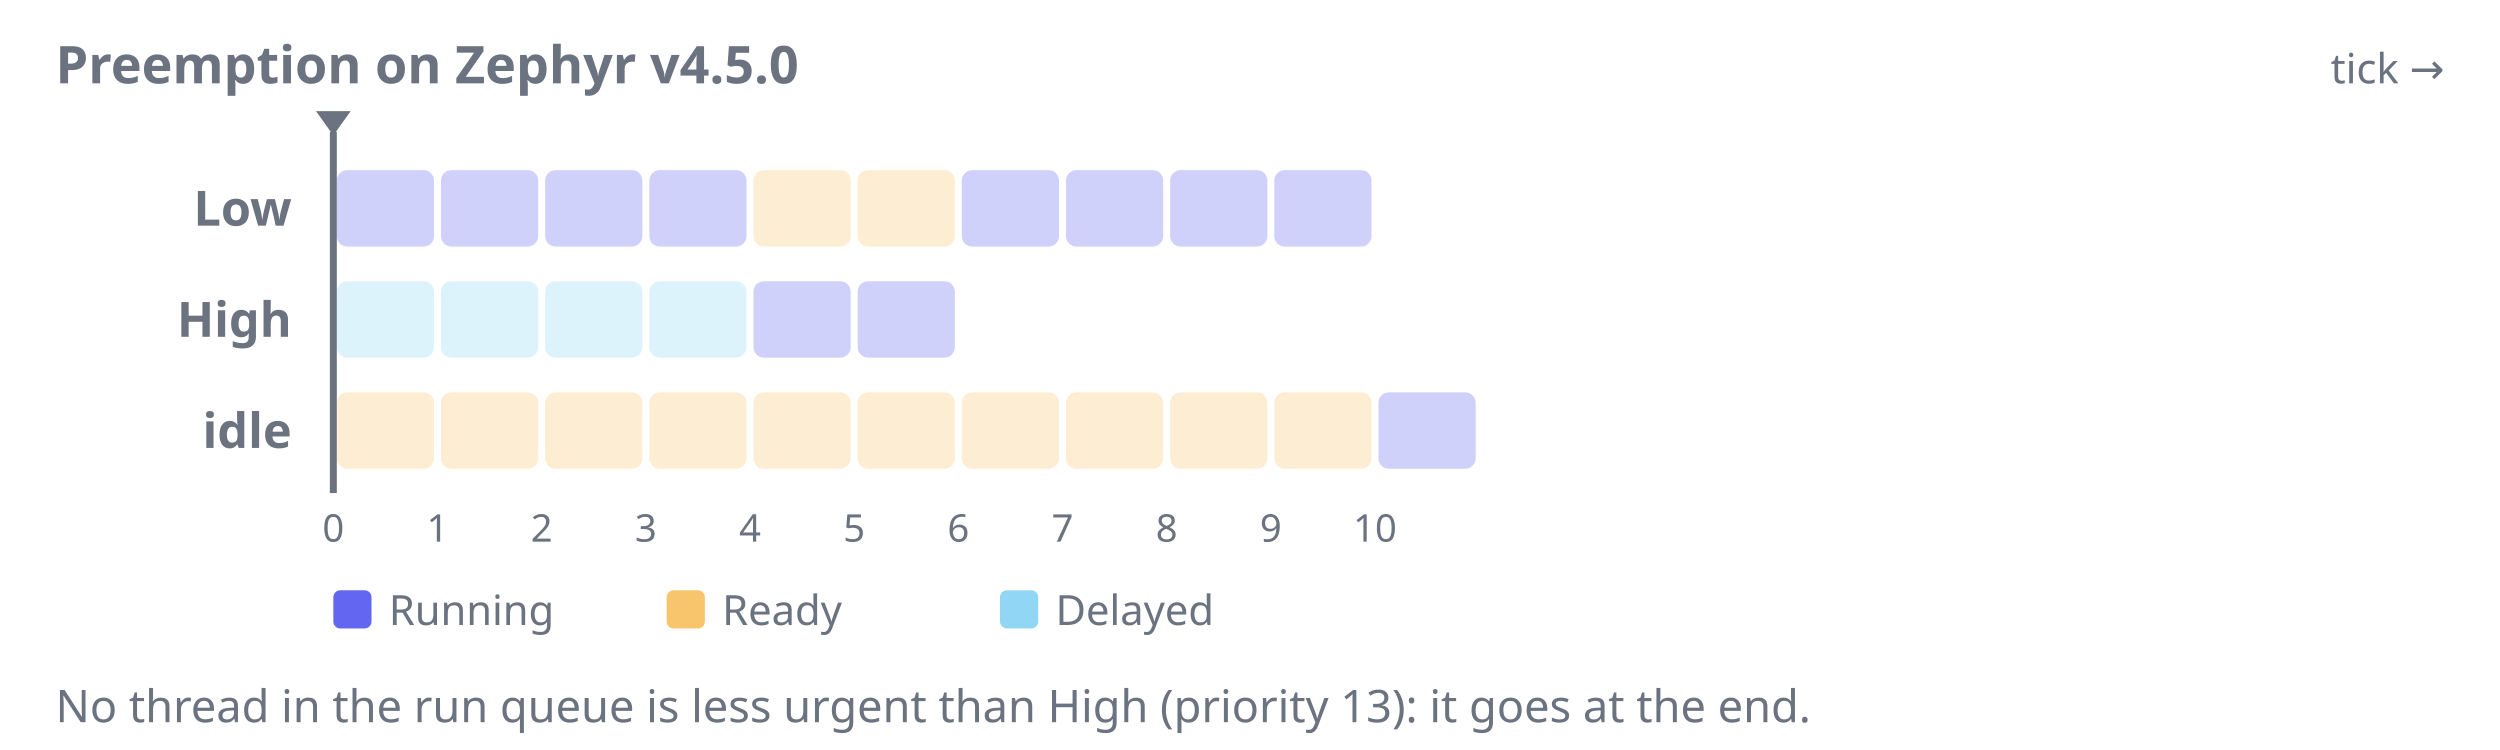
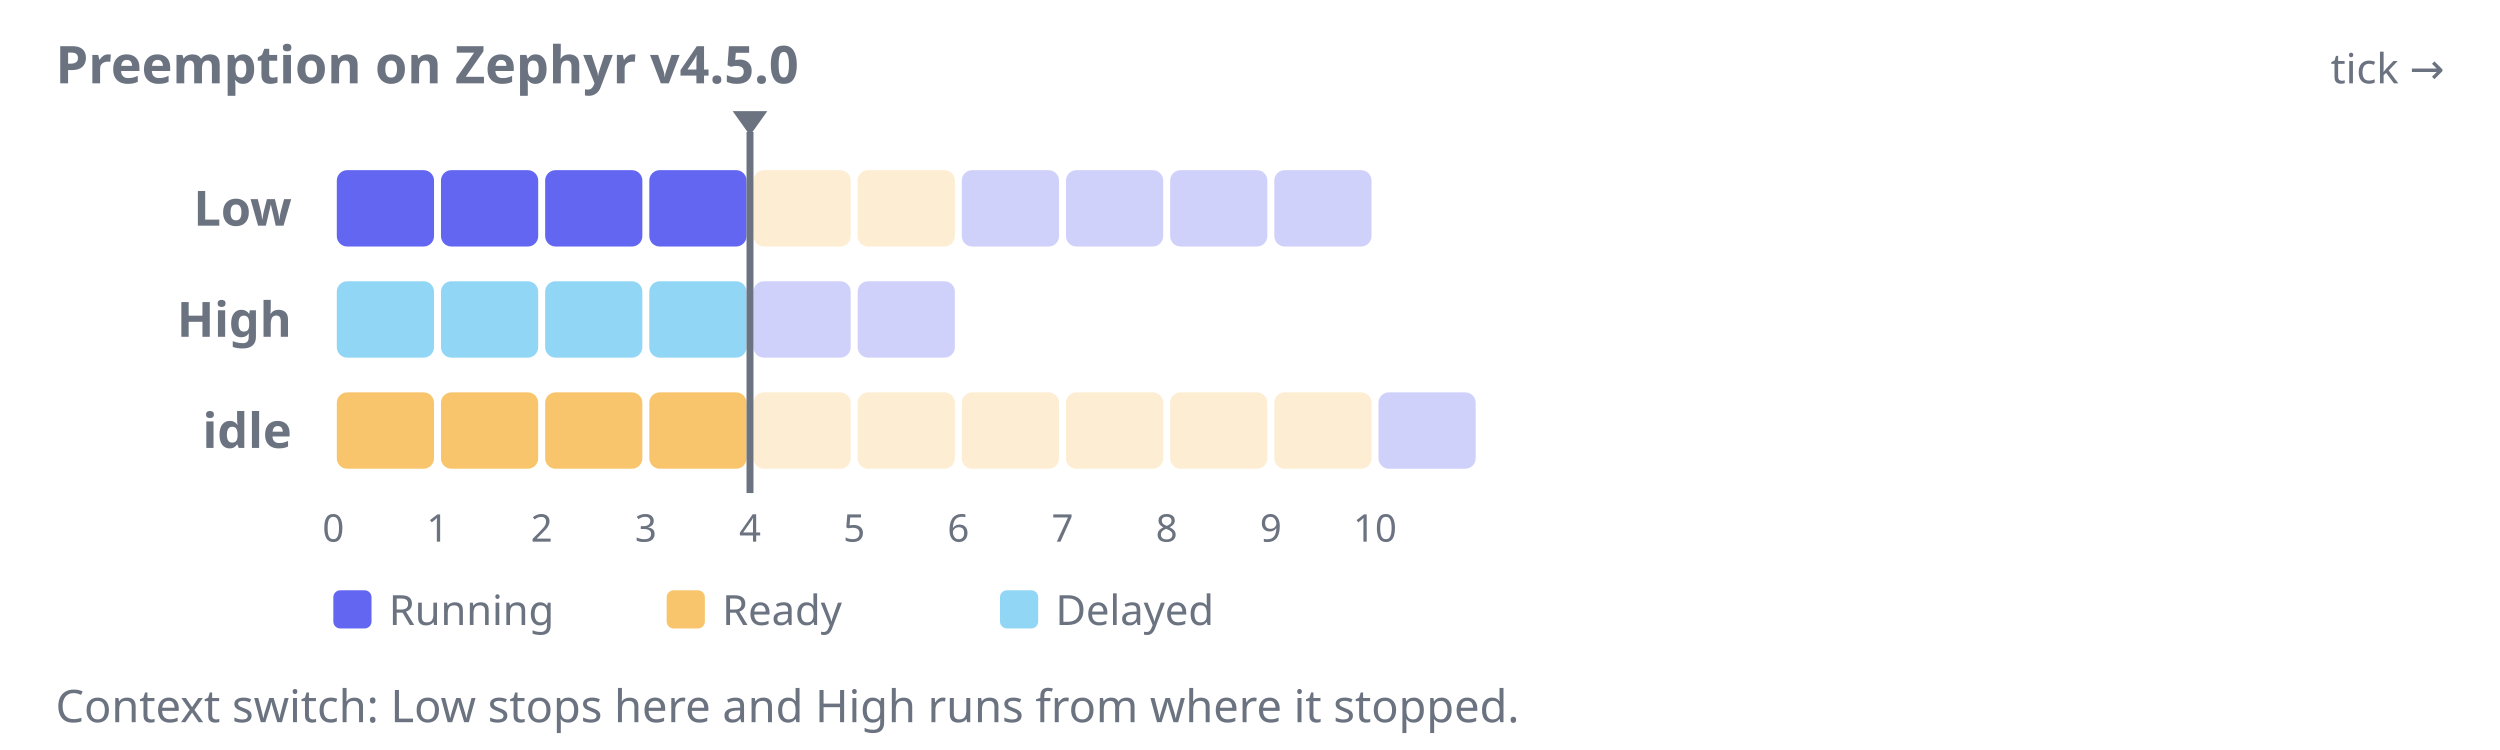
<svg xmlns="http://www.w3.org/2000/svg" viewBox="0 0 720 216" width="720" height="216" role="img" aria-label="Preemption on Zephyr v4.5.0" font-family="ui-sans-serif, system-ui, sans-serif" font-size="14" fill="#6b7280">
  <text x="16" y="24" font-size="15" font-weight="700">Preemption on Zephyr v4.5.0</text>
  <text x="704" y="24" text-anchor="end" font-size="12">tick →</text>
  <text x="84" y="65" text-anchor="end" font-weight="600">Low</text>
-   <rect x="97" y="49" width="28" height="22" rx="3" fill="#6366f1" fill-opacity="0.30" />
-   <rect x="127" y="49" width="28" height="22" rx="3" fill="#6366f1" fill-opacity="0.30" />
-   <rect x="157" y="49" width="28" height="22" rx="3" fill="#6366f1" fill-opacity="0.30" />
-   <rect x="187" y="49" width="28" height="22" rx="3" fill="#6366f1" fill-opacity="0.30" />
+   <rect x="97" y="49" width="28" height="22" rx="3" fill="#6366f1" fill-opacity="1.00" />
+   <rect x="127" y="49" width="28" height="22" rx="3" fill="#6366f1" fill-opacity="1.00" />
+   <rect x="157" y="49" width="28" height="22" rx="3" fill="#6366f1" fill-opacity="1.00" />
+   <rect x="187" y="49" width="28" height="22" rx="3" fill="#6366f1" fill-opacity="1.00" />
  <rect x="217" y="49" width="28" height="22" rx="3" fill="#f59e0b" fill-opacity="0.18" />
  <rect x="247" y="49" width="28" height="22" rx="3" fill="#f59e0b" fill-opacity="0.18" />
  <rect x="277" y="49" width="28" height="22" rx="3" fill="#6366f1" fill-opacity="0.30" />
  <rect x="307" y="49" width="28" height="22" rx="3" fill="#6366f1" fill-opacity="0.30" />
  <rect x="337" y="49" width="28" height="22" rx="3" fill="#6366f1" fill-opacity="0.30" />
  <rect x="367" y="49" width="28" height="22" rx="3" fill="#6366f1" fill-opacity="0.30" />
  <text x="84" y="97" text-anchor="end" font-weight="600">High</text>
-   <rect x="97" y="81" width="28" height="22" rx="3" fill="#0ea5e9" fill-opacity="0.14" />
-   <rect x="127" y="81" width="28" height="22" rx="3" fill="#0ea5e9" fill-opacity="0.14" />
-   <rect x="157" y="81" width="28" height="22" rx="3" fill="#0ea5e9" fill-opacity="0.14" />
-   <rect x="187" y="81" width="28" height="22" rx="3" fill="#0ea5e9" fill-opacity="0.14" />
+   <rect x="97" y="81" width="28" height="22" rx="3" fill="#0ea5e9" fill-opacity="0.45" />
+   <rect x="127" y="81" width="28" height="22" rx="3" fill="#0ea5e9" fill-opacity="0.45" />
+   <rect x="157" y="81" width="28" height="22" rx="3" fill="#0ea5e9" fill-opacity="0.45" />
+   <rect x="187" y="81" width="28" height="22" rx="3" fill="#0ea5e9" fill-opacity="0.45" />
  <rect x="217" y="81" width="28" height="22" rx="3" fill="#6366f1" fill-opacity="0.30" />
  <rect x="247" y="81" width="28" height="22" rx="3" fill="#6366f1" fill-opacity="0.30" />
  <text x="84" y="129" text-anchor="end" font-weight="600">idle</text>
-   <rect x="97" y="113" width="28" height="22" rx="3" fill="#f59e0b" fill-opacity="0.18" />
-   <rect x="127" y="113" width="28" height="22" rx="3" fill="#f59e0b" fill-opacity="0.18" />
-   <rect x="157" y="113" width="28" height="22" rx="3" fill="#f59e0b" fill-opacity="0.18" />
-   <rect x="187" y="113" width="28" height="22" rx="3" fill="#f59e0b" fill-opacity="0.18" />
+   <rect x="97" y="113" width="28" height="22" rx="3" fill="#f59e0b" fill-opacity="0.60" />
+   <rect x="127" y="113" width="28" height="22" rx="3" fill="#f59e0b" fill-opacity="0.60" />
+   <rect x="157" y="113" width="28" height="22" rx="3" fill="#f59e0b" fill-opacity="0.60" />
+   <rect x="187" y="113" width="28" height="22" rx="3" fill="#f59e0b" fill-opacity="0.60" />
  <rect x="217" y="113" width="28" height="22" rx="3" fill="#f59e0b" fill-opacity="0.18" />
  <rect x="247" y="113" width="28" height="22" rx="3" fill="#f59e0b" fill-opacity="0.18" />
  <rect x="277" y="113" width="28" height="22" rx="3" fill="#f59e0b" fill-opacity="0.18" />
  <rect x="307" y="113" width="28" height="22" rx="3" fill="#f59e0b" fill-opacity="0.18" />
  <rect x="337" y="113" width="28" height="22" rx="3" fill="#f59e0b" fill-opacity="0.18" />
  <rect x="367" y="113" width="28" height="22" rx="3" fill="#f59e0b" fill-opacity="0.18" />
  <rect x="397" y="113" width="28" height="22" rx="3" fill="#6366f1" fill-opacity="0.30" />
  <text x="96" y="156" text-anchor="middle" font-size="11">0</text>
  <text x="126" y="156" text-anchor="middle" font-size="11">1</text>
  <text x="156" y="156" text-anchor="middle" font-size="11">2</text>
  <text x="186" y="156" text-anchor="middle" font-size="11">3</text>
  <text x="216" y="156" text-anchor="middle" font-size="11">4</text>
  <text x="246" y="156" text-anchor="middle" font-size="11">5</text>
  <text x="276" y="156" text-anchor="middle" font-size="11">6</text>
  <text x="306" y="156" text-anchor="middle" font-size="11">7</text>
  <text x="336" y="156" text-anchor="middle" font-size="11">8</text>
  <text x="366" y="156" text-anchor="middle" font-size="11">9</text>
  <text x="396" y="156" text-anchor="middle" font-size="11">10</text>
-   <line x1="96" x2="96" y1="38" y2="142" stroke="#6b7280" stroke-width="2" />
-   <path d="M91 32h10l-5 7z" fill="#6b7280" />
+   <line x1="216" x2="216" y1="38" y2="142" stroke="#6b7280" stroke-width="2" />
+   <path d="M211 32h10l-5 7z" fill="#6b7280" />
  <rect x="96" y="170" width="11" height="11" rx="2" fill="#6366f1" fill-opacity="1" />
  <text x="112" y="180" font-size="12">Running</text>
  <rect x="192" y="170" width="11" height="11" rx="2" fill="#f59e0b" fill-opacity="0.6" />
  <text x="208" y="180" font-size="12">Ready</text>
  <rect x="288" y="170" width="11" height="11" rx="2" fill="#0ea5e9" fill-opacity="0.45" />
  <text x="304" y="180" font-size="12">Delayed</text>
-   <text x="16" y="208" font-size="13">No thread in the run queue is less urgent than High (priority 13): it goes at the end.</text>
+   <text x="16" y="208" font-size="13">Context switch: Low stops here and High runs from where it stopped.</text>
</svg>
